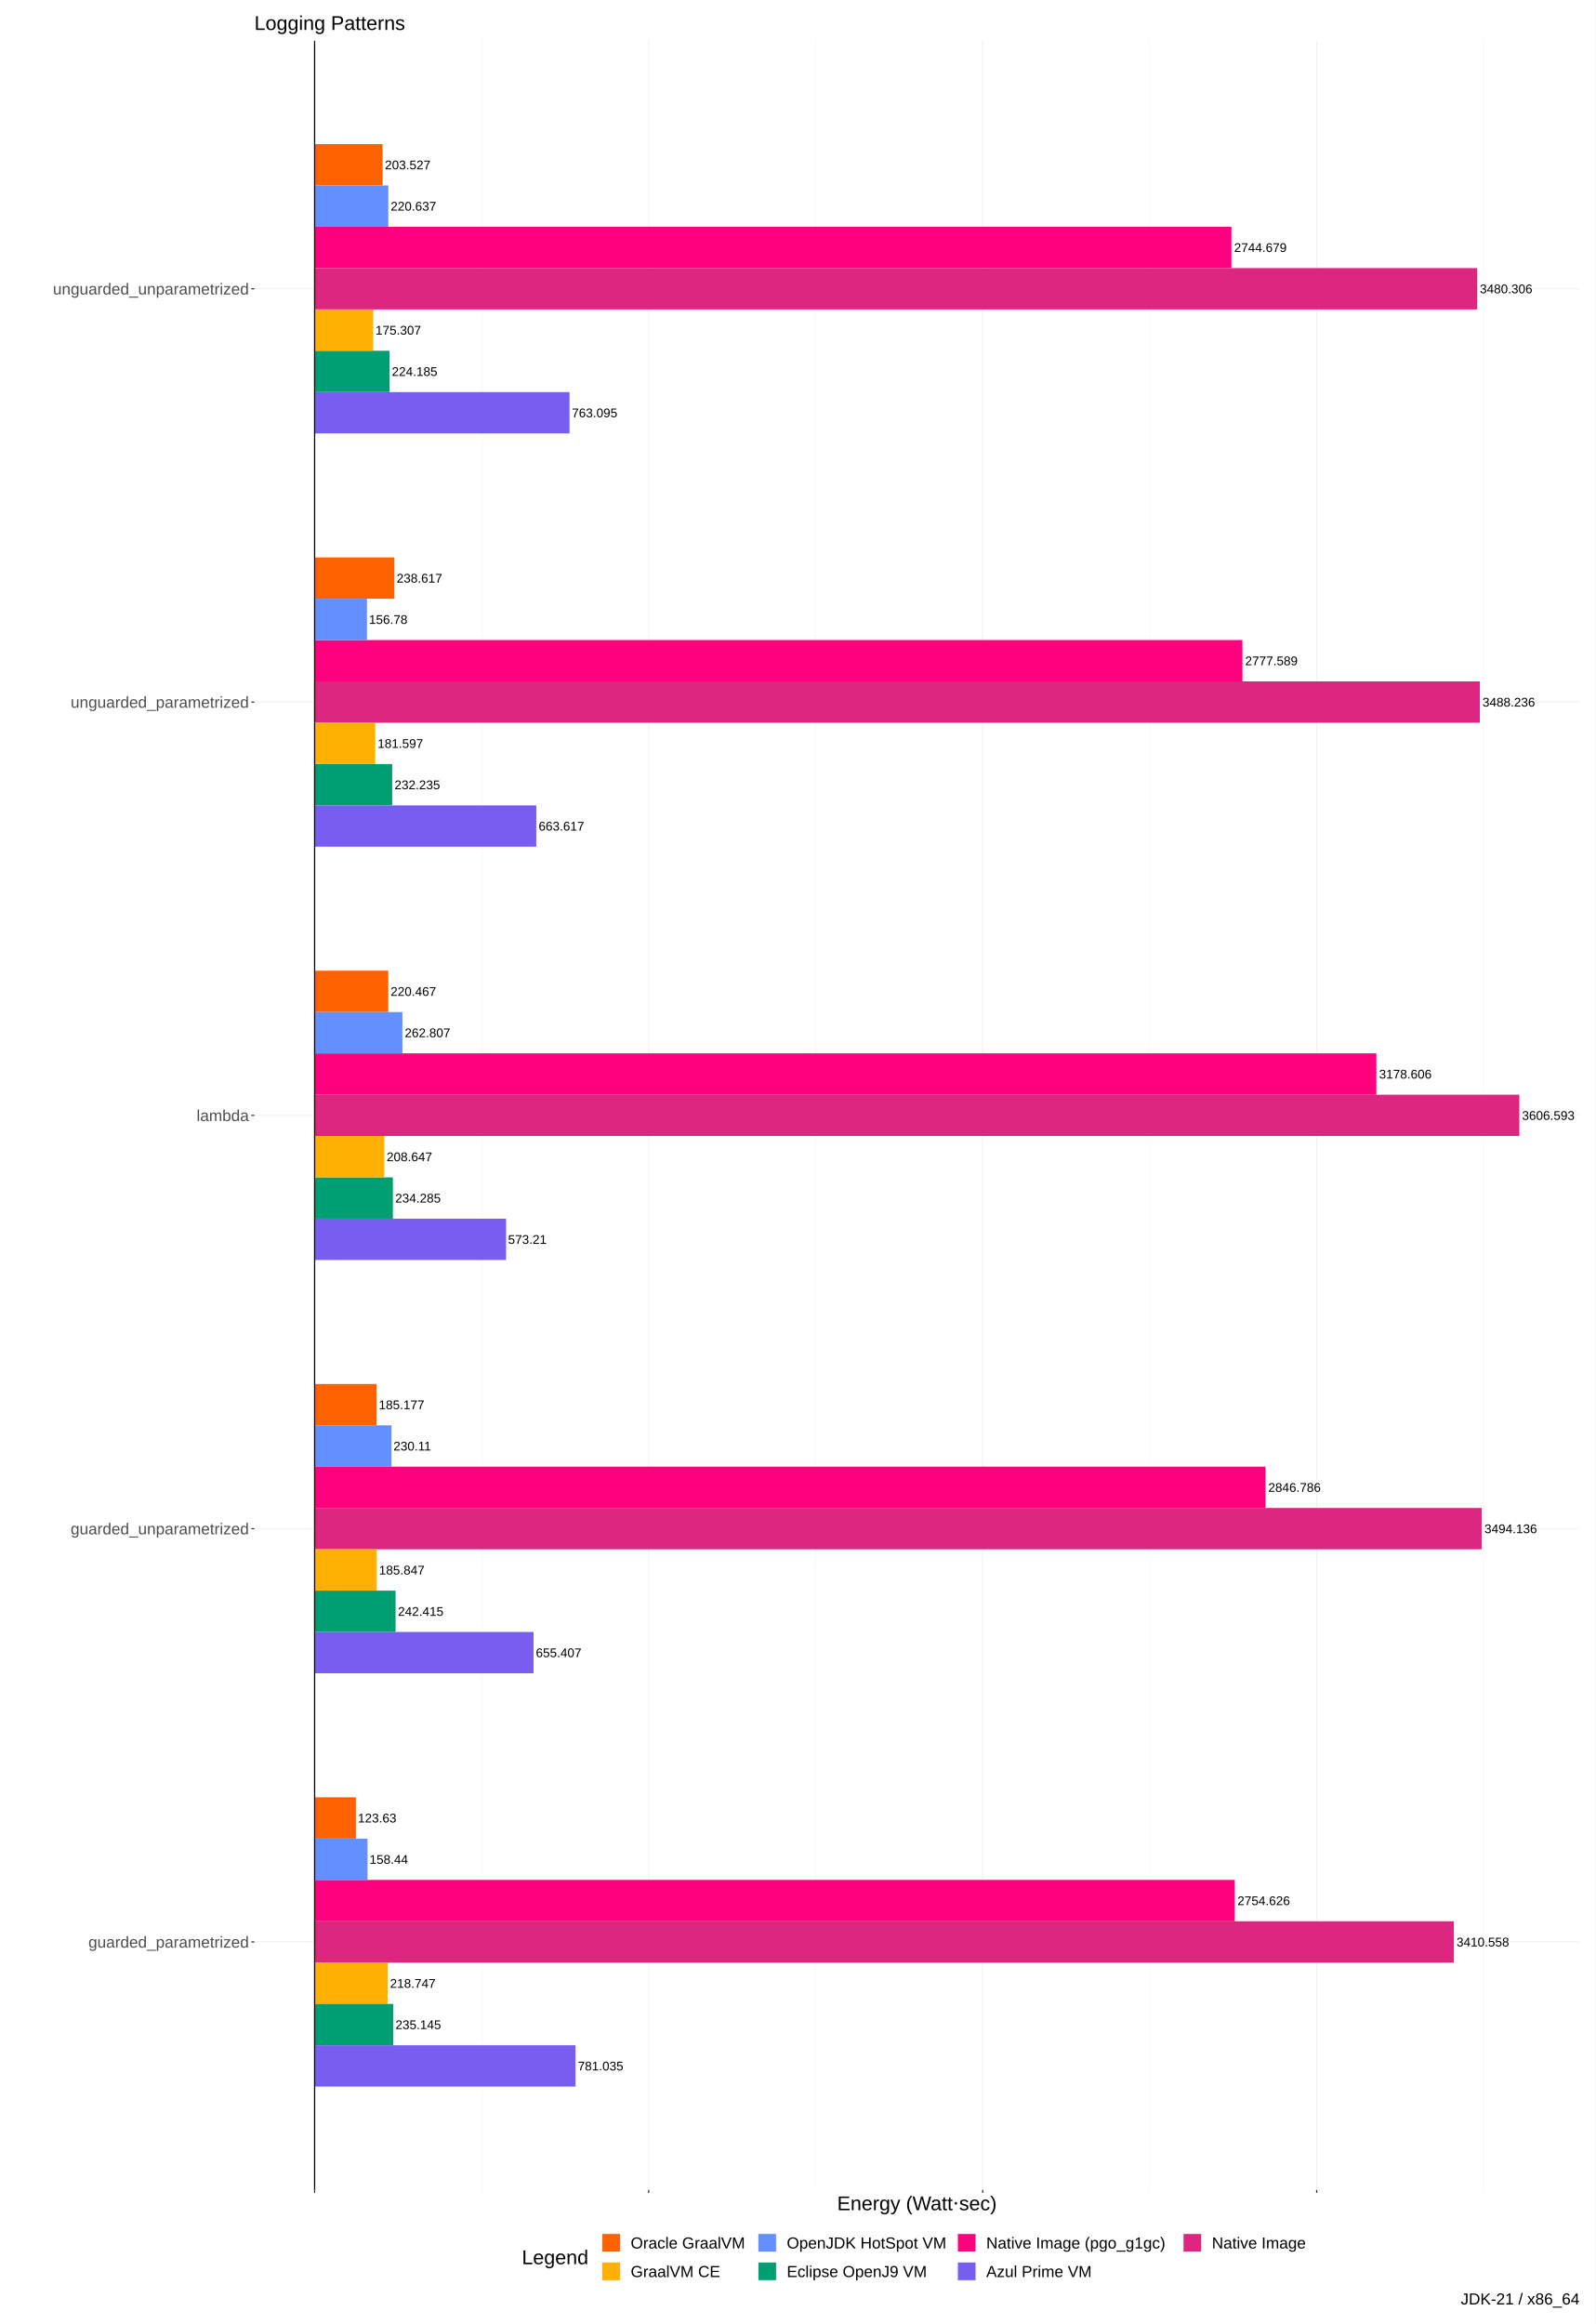
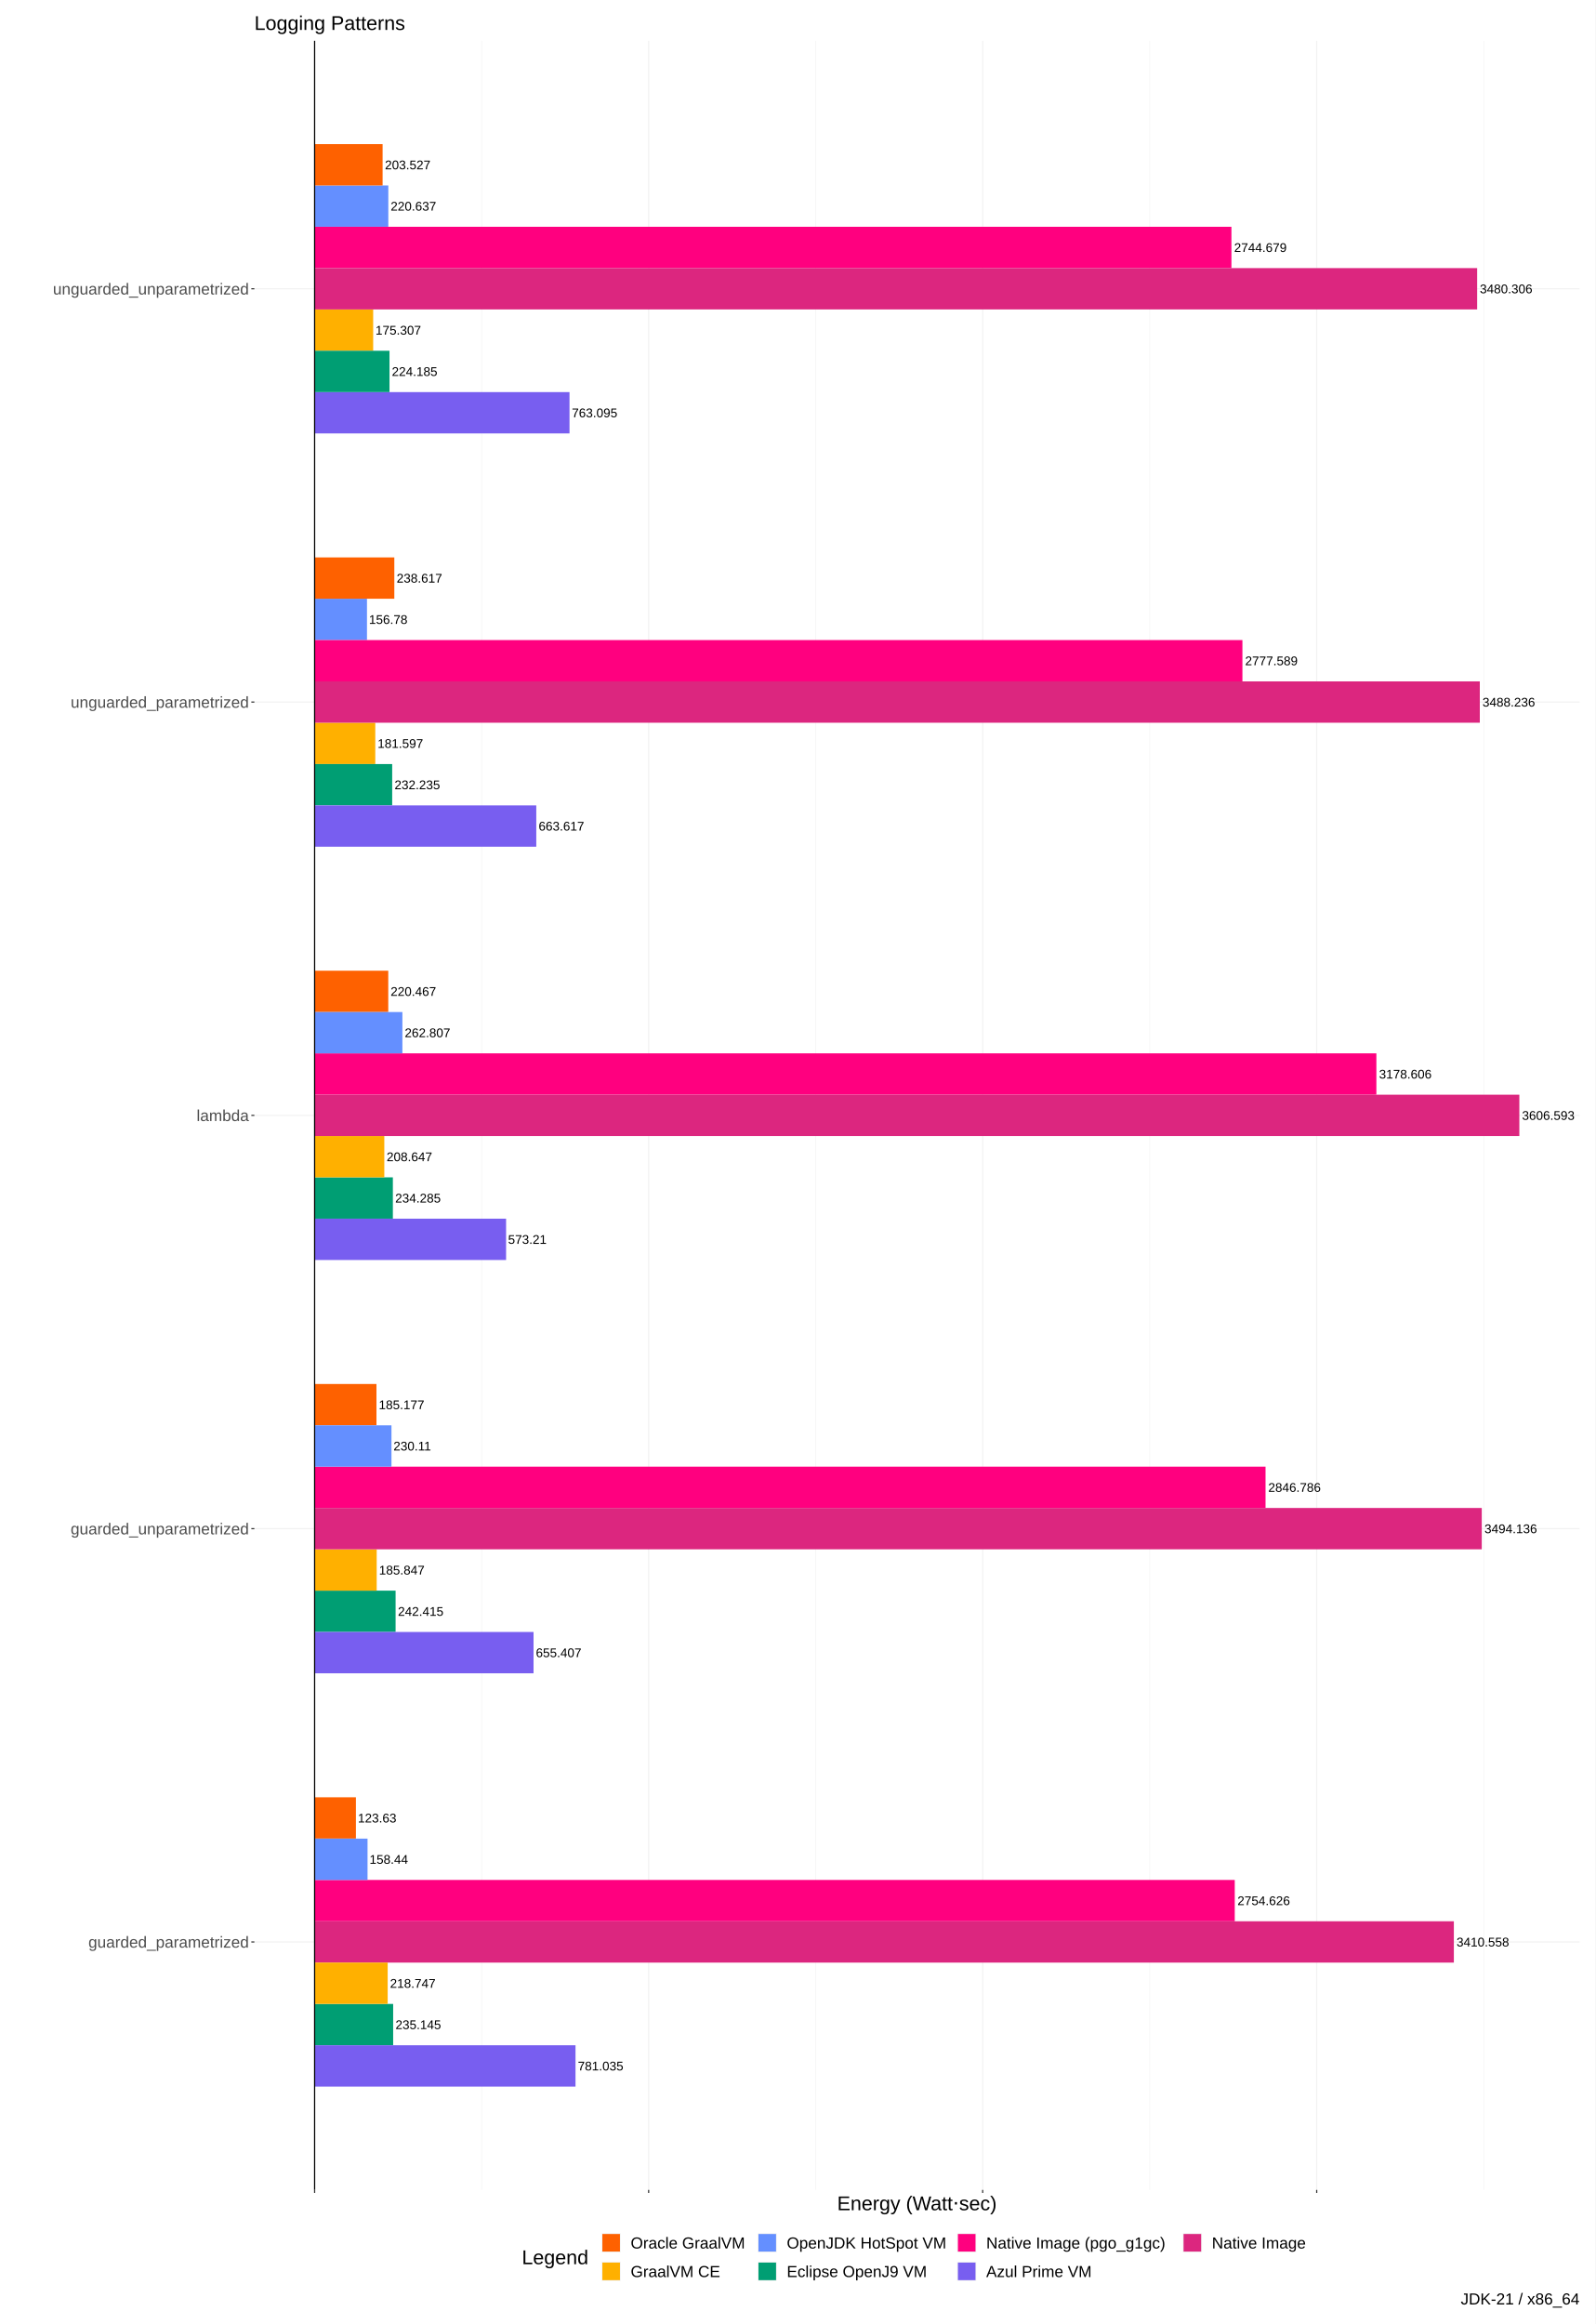
<svg xmlns="http://www.w3.org/2000/svg" class="svglite" width="1440.00pt" height="2097.64pt" viewBox="0 0 1440.00 2097.64">
  <defs>
    <style type="text/css">
    .svglite line, .svglite polyline, .svglite polygon, .svglite path, .svglite rect, .svglite circle {
      fill: none;
      stroke: #000000;
      stroke-linecap: round;
      stroke-linejoin: round;
      stroke-miterlimit: 10.00;
    }
    .svglite text {
      white-space: pre;
    }
  </style>
  </defs>
  <rect width="100%" height="100%" style="stroke: none; fill: #FFFFFF;" />
  <defs>
    <clipPath id="cpMC4wMHwxNDQwLjAwfDAuMDB8MjA5Ny42NA==">
      <rect x="0.00" y="0.00" width="1440.00" height="2097.64" />
    </clipPath>
  </defs>
  <g clip-path="url(#cpMC4wMHwxNDQwLjAwfDAuMDB8MjA5Ny42NA==)">
    <rect x="0.00" y="0.00" width="1440.00" height="2097.64" style="stroke-width: 1.07; stroke: #FFFFFF; fill: #FFFFFF;" />
    <rect x="229.61" y="36.82" width="1196.21" height="1939.79" style="stroke-width: 1.07; stroke: none;" />
    <polyline points="434.75,1976.61 434.75,36.82 " style="stroke-width: 0.53; stroke: #F2F2F2; stroke-linecap: butt;" />
    <polyline points="736.27,1976.61 736.27,36.82 " style="stroke-width: 0.53; stroke: #F2F2F2; stroke-linecap: butt;" />
    <polyline points="1037.79,1976.61 1037.79,36.82 " style="stroke-width: 0.53; stroke: #F2F2F2; stroke-linecap: butt;" />
    <polyline points="1339.31,1976.61 1339.31,36.82 " style="stroke-width: 0.53; stroke: #F2F2F2; stroke-linecap: butt;" />
    <polyline points="229.61,1752.79 1425.83,1752.79 " style="stroke-width: 1.07; stroke: #F2F2F2; stroke-linecap: butt;" />
    <polyline points="229.61,1379.76 1425.83,1379.76 " style="stroke-width: 1.07; stroke: #F2F2F2; stroke-linecap: butt;" />
    <polyline points="229.61,1006.72 1425.83,1006.72 " style="stroke-width: 1.07; stroke: #F2F2F2; stroke-linecap: butt;" />
    <polyline points="229.61,633.68 1425.83,633.68 " style="stroke-width: 1.07; stroke: #F2F2F2; stroke-linecap: butt;" />
    <polyline points="229.61,260.65 1425.83,260.65 " style="stroke-width: 1.07; stroke: #F2F2F2; stroke-linecap: butt;" />
    <polyline points="283.99,1976.61 283.99,36.82 " style="stroke-width: 1.07; stroke: #F2F2F2; stroke-linecap: butt;" />
    <polyline points="585.51,1976.61 585.51,36.82 " style="stroke-width: 1.07; stroke: #F2F2F2; stroke-linecap: butt;" />
    <polyline points="887.03,1976.61 887.03,36.82 " style="stroke-width: 1.07; stroke: #F2F2F2; stroke-linecap: butt;" />
    <polyline points="1188.55,1976.61 1188.55,36.82 " style="stroke-width: 1.07; stroke: #F2F2F2; stroke-linecap: butt;" />
+     <rect x="283.99" y="652.33" width="54.76" height="37.30" style="stroke-width: 1.07; stroke: none; stroke-linecap: butt; stroke-linejoin: miter; fill: #FFB000;" />
+     <rect x="283.99" y="615.03" width="1051.78" height="37.30" style="stroke-width: 1.07; stroke: none; stroke-linecap: butt; stroke-linejoin: miter; fill: #DC267F;" />
+     <rect x="283.99" y="1062.67" width="70.64" height="37.30" style="stroke-width: 1.07; stroke: none; stroke-linecap: butt; stroke-linejoin: miter; fill: #009E73;" />
+     <rect x="283.99" y="540.42" width="47.27" height="37.30" style="stroke-width: 1.07; stroke: none; stroke-linecap: butt; stroke-linejoin: miter; fill: #648FFF;" />
+     <rect x="283.99" y="1025.37" width="62.91" height="37.30" style="stroke-width: 1.07; stroke: none; stroke-linecap: butt; stroke-linejoin: miter; fill: #FFB000;" />
+     <rect x="283.99" y="167.39" width="66.53" height="37.30" style="stroke-width: 1.07; stroke: none; stroke-linecap: butt; stroke-linejoin: miter; fill: #648FFF;" />
+     <rect x="283.99" y="1435.71" width="73.09" height="37.30" style="stroke-width: 1.07; stroke: none; stroke-linecap: butt; stroke-linejoin: miter; fill: #009E73;" />
+     <rect x="283.99" y="950.76" width="958.42" height="37.30" style="stroke-width: 1.07; stroke: none; stroke-linecap: butt; stroke-linejoin: miter; fill: #FF007F;" />
+     <rect x="283.99" y="1323.80" width="858.37" height="37.30" style="stroke-width: 1.07; stroke: none; stroke-linecap: butt; stroke-linejoin: miter; fill: #FF007F;" />
+     <rect x="283.99" y="1099.98" width="172.84" height="37.30" style="stroke-width: 1.07; stroke: none; stroke-linecap: butt; stroke-linejoin: miter; fill: #785EF0;" />
+     <rect x="283.99" y="876.16" width="66.48" height="37.30" style="stroke-width: 1.07; stroke: none; stroke-linecap: butt; stroke-linejoin: miter; fill: #FE6100;" />
+     <rect x="283.99" y="204.69" width="827.58" height="37.30" style="stroke-width: 1.07; stroke: none; stroke-linecap: butt; stroke-linejoin: miter; fill: #FF007F;" />
+     <rect x="283.99" y="503.12" width="71.95" height="37.30" style="stroke-width: 1.07; stroke: none; stroke-linecap: butt; stroke-linejoin: miter; fill: #FE6100;" />
+     <rect x="283.99" y="1696.84" width="830.58" height="37.30" style="stroke-width: 1.07; stroke: none; stroke-linecap: butt; stroke-linejoin: miter; fill: #FF007F;" />
+     <rect x="283.99" y="1473.02" width="197.62" height="37.30" style="stroke-width: 1.07; stroke: none; stroke-linecap: butt; stroke-linejoin: miter; fill: #785EF0;" />
+     <rect x="283.99" y="279.30" width="52.86" height="37.30" style="stroke-width: 1.07; stroke: none; stroke-linecap: butt; stroke-linejoin: miter; fill: #FFB000;" />
+     <rect x="283.99" y="353.91" width="230.09" height="37.30" style="stroke-width: 1.07; stroke: none; stroke-linecap: butt; stroke-linejoin: miter; fill: #785EF0;" />
+     <rect x="283.99" y="1249.19" width="55.83" height="37.30" style="stroke-width: 1.07; stroke: none; stroke-linecap: butt; stroke-linejoin: miter; fill: #FE6100;" />
+     <rect x="283.99" y="1622.23" width="37.28" height="37.30" style="stroke-width: 1.07; stroke: none; stroke-linecap: butt; stroke-linejoin: miter; fill: #FE6100;" />
+     <rect x="283.99" y="1398.41" width="56.04" height="37.30" style="stroke-width: 1.07; stroke: none; stroke-linecap: butt; stroke-linejoin: miter; fill: #FFB000;" />
+     <rect x="283.99" y="913.46" width="79.24" height="37.30" style="stroke-width: 1.07; stroke: none; stroke-linecap: butt; stroke-linejoin: miter; fill: #648FFF;" />
+     <rect x="283.99" y="1808.75" width="70.90" height="37.30" style="stroke-width: 1.07; stroke: none; stroke-linecap: butt; stroke-linejoin: miter; fill: #009E73;" />
+     <rect x="283.99" y="577.73" width="837.50" height="37.30" style="stroke-width: 1.07; stroke: none; stroke-linecap: butt; stroke-linejoin: miter; fill: #FF007F;" />
+     <rect x="283.99" y="1659.53" width="47.77" height="37.30" style="stroke-width: 1.07; stroke: none; stroke-linecap: butt; stroke-linejoin: miter; fill: #648FFF;" />
+     <rect x="283.99" y="689.64" width="70.02" height="37.30" style="stroke-width: 1.07; stroke: none; stroke-linecap: butt; stroke-linejoin: miter; fill: #009E73;" />
+     <rect x="283.99" y="1734.14" width="1028.36" height="37.30" style="stroke-width: 1.07; stroke: none; stroke-linecap: butt; stroke-linejoin: miter; fill: #DC267F;" />
    <rect x="283.99" y="1286.50" width="69.38" height="37.30" style="stroke-width: 1.07; stroke: none; stroke-linecap: butt; stroke-linejoin: miter; fill: #648FFF;" />
    <rect x="283.99" y="316.60" width="67.60" height="37.30" style="stroke-width: 1.07; stroke: none; stroke-linecap: butt; stroke-linejoin: miter; fill: #009E73;" />
-     <rect x="283.99" y="1696.84" width="830.58" height="37.30" style="stroke-width: 1.07; stroke: none; stroke-linecap: butt; stroke-linejoin: miter; fill: #FF007F;" />
-     <rect x="283.99" y="1473.02" width="197.62" height="37.30" style="stroke-width: 1.07; stroke: none; stroke-linecap: butt; stroke-linejoin: miter; fill: #785EF0;" />
-     <rect x="283.99" y="353.91" width="230.09" height="37.30" style="stroke-width: 1.07; stroke: none; stroke-linecap: butt; stroke-linejoin: miter; fill: #785EF0;" />
-     <rect x="283.99" y="1659.53" width="47.77" height="37.30" style="stroke-width: 1.07; stroke: none; stroke-linecap: butt; stroke-linejoin: miter; fill: #648FFF;" />
-     <rect x="283.99" y="1062.67" width="70.64" height="37.30" style="stroke-width: 1.07; stroke: none; stroke-linecap: butt; stroke-linejoin: miter; fill: #009E73;" />
-     <rect x="283.99" y="1249.19" width="55.83" height="37.30" style="stroke-width: 1.07; stroke: none; stroke-linecap: butt; stroke-linejoin: miter; fill: #FE6100;" />
-     <rect x="283.99" y="615.03" width="1051.78" height="37.30" style="stroke-width: 1.07; stroke: none; stroke-linecap: butt; stroke-linejoin: miter; fill: #DC267F;" />
+     <rect x="283.99" y="1361.10" width="1053.56" height="37.30" style="stroke-width: 1.07; stroke: none; stroke-linecap: butt; stroke-linejoin: miter; fill: #DC267F;" />
    <rect x="283.99" y="241.99" width="1049.39" height="37.30" style="stroke-width: 1.07; stroke: none; stroke-linecap: butt; stroke-linejoin: miter; fill: #DC267F;" />
-     <rect x="283.99" y="1734.14" width="1028.36" height="37.30" style="stroke-width: 1.07; stroke: none; stroke-linecap: butt; stroke-linejoin: miter; fill: #DC267F;" />
-     <rect x="283.99" y="167.39" width="66.53" height="37.30" style="stroke-width: 1.07; stroke: none; stroke-linecap: butt; stroke-linejoin: miter; fill: #648FFF;" />
-     <rect x="283.99" y="279.30" width="52.86" height="37.30" style="stroke-width: 1.07; stroke: none; stroke-linecap: butt; stroke-linejoin: miter; fill: #FFB000;" />
-     <rect x="283.99" y="1025.37" width="62.91" height="37.30" style="stroke-width: 1.07; stroke: none; stroke-linecap: butt; stroke-linejoin: miter; fill: #FFB000;" />
-     <rect x="283.99" y="689.64" width="70.02" height="37.30" style="stroke-width: 1.07; stroke: none; stroke-linecap: butt; stroke-linejoin: miter; fill: #009E73;" />
-     <rect x="283.99" y="652.33" width="54.76" height="37.30" style="stroke-width: 1.07; stroke: none; stroke-linecap: butt; stroke-linejoin: miter; fill: #FFB000;" />
-     <rect x="283.99" y="876.16" width="66.48" height="37.30" style="stroke-width: 1.07; stroke: none; stroke-linecap: butt; stroke-linejoin: miter; fill: #FE6100;" />
-     <rect x="283.99" y="1361.10" width="1053.56" height="37.30" style="stroke-width: 1.07; stroke: none; stroke-linecap: butt; stroke-linejoin: miter; fill: #DC267F;" />
-     <rect x="283.99" y="503.12" width="71.95" height="37.30" style="stroke-width: 1.07; stroke: none; stroke-linecap: butt; stroke-linejoin: miter; fill: #FE6100;" />
+     <rect x="283.99" y="1846.05" width="235.50" height="37.30" style="stroke-width: 1.07; stroke: none; stroke-linecap: butt; stroke-linejoin: miter; fill: #785EF0;" />
    <rect x="283.99" y="130.08" width="61.37" height="37.30" style="stroke-width: 1.07; stroke: none; stroke-linecap: butt; stroke-linejoin: miter; fill: #FE6100;" />
-     <rect x="283.99" y="1398.41" width="56.04" height="37.30" style="stroke-width: 1.07; stroke: none; stroke-linecap: butt; stroke-linejoin: miter; fill: #FFB000;" />
-     <rect x="283.99" y="1435.71" width="73.09" height="37.30" style="stroke-width: 1.07; stroke: none; stroke-linecap: butt; stroke-linejoin: miter; fill: #009E73;" />
-     <rect x="283.99" y="577.73" width="837.50" height="37.30" style="stroke-width: 1.07; stroke: none; stroke-linecap: butt; stroke-linejoin: miter; fill: #FF007F;" />
-     <rect x="283.99" y="540.42" width="47.27" height="37.30" style="stroke-width: 1.07; stroke: none; stroke-linecap: butt; stroke-linejoin: miter; fill: #648FFF;" />
    <rect x="283.99" y="988.07" width="1087.47" height="37.30" style="stroke-width: 1.07; stroke: none; stroke-linecap: butt; stroke-linejoin: miter; fill: #DC267F;" />
-     <rect x="283.99" y="1099.98" width="172.84" height="37.30" style="stroke-width: 1.07; stroke: none; stroke-linecap: butt; stroke-linejoin: miter; fill: #785EF0;" />
-     <rect x="283.99" y="1846.05" width="235.50" height="37.30" style="stroke-width: 1.07; stroke: none; stroke-linecap: butt; stroke-linejoin: miter; fill: #785EF0;" />
-     <rect x="283.99" y="1323.80" width="858.37" height="37.30" style="stroke-width: 1.07; stroke: none; stroke-linecap: butt; stroke-linejoin: miter; fill: #FF007F;" />
-     <rect x="283.99" y="1622.23" width="37.28" height="37.30" style="stroke-width: 1.07; stroke: none; stroke-linecap: butt; stroke-linejoin: miter; fill: #FE6100;" />
+     <rect x="283.99" y="726.94" width="200.09" height="37.30" style="stroke-width: 1.07; stroke: none; stroke-linecap: butt; stroke-linejoin: miter; fill: #785EF0;" />
    <rect x="283.99" y="1771.44" width="65.96" height="37.30" style="stroke-width: 1.07; stroke: none; stroke-linecap: butt; stroke-linejoin: miter; fill: #FFB000;" />
-     <rect x="283.99" y="950.76" width="958.42" height="37.30" style="stroke-width: 1.07; stroke: none; stroke-linecap: butt; stroke-linejoin: miter; fill: #FF007F;" />
-     <rect x="283.99" y="1808.75" width="70.90" height="37.30" style="stroke-width: 1.07; stroke: none; stroke-linecap: butt; stroke-linejoin: miter; fill: #009E73;" />
-     <rect x="283.99" y="913.46" width="79.24" height="37.30" style="stroke-width: 1.07; stroke: none; stroke-linecap: butt; stroke-linejoin: miter; fill: #648FFF;" />
-     <rect x="283.99" y="726.94" width="200.09" height="37.30" style="stroke-width: 1.07; stroke: none; stroke-linecap: butt; stroke-linejoin: miter; fill: #785EF0;" />
-     <rect x="283.99" y="204.69" width="827.58" height="37.30" style="stroke-width: 1.07; stroke: none; stroke-linecap: butt; stroke-linejoin: miter; fill: #FF007F;" />
+     <text x="340.85" y="675.05" style="font-size: 11.38px; font-family: &quot;Liberation Sans&quot;;" textLength="42.10px" lengthAdjust="spacingAndGlyphs">181.597</text>
+     <text x="1338.20" y="637.75" style="font-size: 11.38px; font-family: &quot;Liberation Sans&quot;;" textLength="48.61px" lengthAdjust="spacingAndGlyphs">3488.236</text>
+     <text x="356.74" y="1085.39" style="font-size: 11.38px; font-family: &quot;Liberation Sans&quot;;" textLength="42.10px" lengthAdjust="spacingAndGlyphs">234.285</text>
+     <text x="333.04" y="563.14" style="font-size: 11.38px; font-family: &quot;Liberation Sans&quot;;" textLength="35.59px" lengthAdjust="spacingAndGlyphs">156.78</text>
+     <text x="349.00" y="1048.09" style="font-size: 11.38px; font-family: &quot;Liberation Sans&quot;;" textLength="42.10px" lengthAdjust="spacingAndGlyphs">208.647</text>
+     <text x="352.62" y="190.10" style="font-size: 11.38px; font-family: &quot;Liberation Sans&quot;;" textLength="42.10px" lengthAdjust="spacingAndGlyphs">220.637</text>
+     <text x="359.19" y="1458.43" style="font-size: 11.38px; font-family: &quot;Liberation Sans&quot;;" textLength="42.10px" lengthAdjust="spacingAndGlyphs">242.415</text>
+     <text x="1244.84" y="973.48" style="font-size: 11.38px; font-family: &quot;Liberation Sans&quot;;" textLength="48.61px" lengthAdjust="spacingAndGlyphs">3178.606</text>
+     <text x="1144.79" y="1346.52" style="font-size: 11.38px; font-family: &quot;Liberation Sans&quot;;" textLength="48.61px" lengthAdjust="spacingAndGlyphs">2846.786</text>
+     <text x="458.60" y="1122.69" style="font-size: 11.38px; font-family: &quot;Liberation Sans&quot;;" textLength="35.59px" lengthAdjust="spacingAndGlyphs">573.21</text>
+     <text x="352.57" y="898.87" style="font-size: 11.38px; font-family: &quot;Liberation Sans&quot;;" textLength="42.10px" lengthAdjust="spacingAndGlyphs">220.467</text>
+     <text x="1114.00" y="227.41" style="font-size: 11.38px; font-family: &quot;Liberation Sans&quot;;" textLength="48.61px" lengthAdjust="spacingAndGlyphs">2744.679</text>
+     <text x="358.04" y="525.84" style="font-size: 11.38px; font-family: &quot;Liberation Sans&quot;;" textLength="42.10px" lengthAdjust="spacingAndGlyphs">238.617</text>
+     <text x="1117.00" y="1719.55" style="font-size: 11.38px; font-family: &quot;Liberation Sans&quot;;" textLength="48.61px" lengthAdjust="spacingAndGlyphs">2754.626</text>
+     <text x="483.71" y="1495.73" style="font-size: 11.38px; font-family: &quot;Liberation Sans&quot;;" textLength="42.10px" lengthAdjust="spacingAndGlyphs">655.407</text>
+     <text x="338.95" y="302.01" style="font-size: 11.38px; font-family: &quot;Liberation Sans&quot;;" textLength="42.10px" lengthAdjust="spacingAndGlyphs">175.307</text>
+     <text x="516.18" y="376.62" style="font-size: 11.38px; font-family: &quot;Liberation Sans&quot;;" textLength="42.10px" lengthAdjust="spacingAndGlyphs">763.095</text>
+     <text x="341.93" y="1271.91" style="font-size: 11.38px; font-family: &quot;Liberation Sans&quot;;" textLength="42.10px" lengthAdjust="spacingAndGlyphs">185.177</text>
+     <text x="323.04" y="1644.95" style="font-size: 11.38px; font-family: &quot;Liberation Sans&quot;;" textLength="35.59px" lengthAdjust="spacingAndGlyphs">123.63</text>
+     <text x="342.13" y="1421.12" style="font-size: 11.38px; font-family: &quot;Liberation Sans&quot;;" textLength="42.10px" lengthAdjust="spacingAndGlyphs">185.847</text>
+     <text x="365.34" y="936.18" style="font-size: 11.38px; font-family: &quot;Liberation Sans&quot;;" textLength="42.10px" lengthAdjust="spacingAndGlyphs">262.807</text>
+     <text x="356.99" y="1831.46" style="font-size: 11.38px; font-family: &quot;Liberation Sans&quot;;" textLength="42.10px" lengthAdjust="spacingAndGlyphs">235.145</text>
+     <text x="1123.92" y="600.44" style="font-size: 11.38px; font-family: &quot;Liberation Sans&quot;;" textLength="48.61px" lengthAdjust="spacingAndGlyphs">2777.589</text>
+     <text x="333.54" y="1682.25" style="font-size: 11.38px; font-family: &quot;Liberation Sans&quot;;" textLength="35.59px" lengthAdjust="spacingAndGlyphs">158.44</text>
+     <text x="356.12" y="712.35" style="font-size: 11.38px; font-family: &quot;Liberation Sans&quot;;" textLength="42.10px" lengthAdjust="spacingAndGlyphs">232.235</text>
+     <text x="1314.78" y="1756.86" style="font-size: 11.38px; font-family: &quot;Liberation Sans&quot;;" textLength="48.61px" lengthAdjust="spacingAndGlyphs">3410.558</text>
    <text x="355.15" y="1309.21" style="font-size: 11.38px; font-family: &quot;Liberation Sans&quot;;" textLength="35.59px" lengthAdjust="spacingAndGlyphs">230.11</text>
    <text x="353.69" y="339.32" style="font-size: 11.38px; font-family: &quot;Liberation Sans&quot;;" textLength="42.10px" lengthAdjust="spacingAndGlyphs">224.185</text>
-     <text x="1117.00" y="1719.55" style="font-size: 11.38px; font-family: &quot;Liberation Sans&quot;;" textLength="48.61px" lengthAdjust="spacingAndGlyphs">2754.626</text>
-     <text x="483.71" y="1495.73" style="font-size: 11.38px; font-family: &quot;Liberation Sans&quot;;" textLength="42.10px" lengthAdjust="spacingAndGlyphs">655.407</text>
-     <text x="516.18" y="376.62" style="font-size: 11.38px; font-family: &quot;Liberation Sans&quot;;" textLength="42.10px" lengthAdjust="spacingAndGlyphs">763.095</text>
-     <text x="333.54" y="1682.25" style="font-size: 11.38px; font-family: &quot;Liberation Sans&quot;;" textLength="35.59px" lengthAdjust="spacingAndGlyphs">158.44</text>
-     <text x="356.74" y="1085.39" style="font-size: 11.38px; font-family: &quot;Liberation Sans&quot;;" textLength="42.10px" lengthAdjust="spacingAndGlyphs">234.285</text>
-     <text x="341.93" y="1271.91" style="font-size: 11.38px; font-family: &quot;Liberation Sans&quot;;" textLength="42.10px" lengthAdjust="spacingAndGlyphs">185.177</text>
-     <text x="1338.20" y="637.75" style="font-size: 11.38px; font-family: &quot;Liberation Sans&quot;;" textLength="48.61px" lengthAdjust="spacingAndGlyphs">3488.236</text>
+     <text x="1339.98" y="1383.82" style="font-size: 11.38px; font-family: &quot;Liberation Sans&quot;;" textLength="48.61px" lengthAdjust="spacingAndGlyphs">3494.136</text>
    <text x="1335.81" y="264.71" style="font-size: 11.38px; font-family: &quot;Liberation Sans&quot;;" textLength="48.61px" lengthAdjust="spacingAndGlyphs">3480.306</text>
-     <text x="1314.78" y="1756.86" style="font-size: 11.38px; font-family: &quot;Liberation Sans&quot;;" textLength="48.61px" lengthAdjust="spacingAndGlyphs">3410.558</text>
-     <text x="352.62" y="190.10" style="font-size: 11.38px; font-family: &quot;Liberation Sans&quot;;" textLength="42.10px" lengthAdjust="spacingAndGlyphs">220.637</text>
-     <text x="338.95" y="302.01" style="font-size: 11.38px; font-family: &quot;Liberation Sans&quot;;" textLength="42.10px" lengthAdjust="spacingAndGlyphs">175.307</text>
-     <text x="349.00" y="1048.09" style="font-size: 11.38px; font-family: &quot;Liberation Sans&quot;;" textLength="42.10px" lengthAdjust="spacingAndGlyphs">208.647</text>
-     <text x="356.12" y="712.35" style="font-size: 11.38px; font-family: &quot;Liberation Sans&quot;;" textLength="42.10px" lengthAdjust="spacingAndGlyphs">232.235</text>
-     <text x="340.85" y="675.05" style="font-size: 11.38px; font-family: &quot;Liberation Sans&quot;;" textLength="42.10px" lengthAdjust="spacingAndGlyphs">181.597</text>
-     <text x="352.57" y="898.87" style="font-size: 11.38px; font-family: &quot;Liberation Sans&quot;;" textLength="42.10px" lengthAdjust="spacingAndGlyphs">220.467</text>
-     <text x="1339.98" y="1383.82" style="font-size: 11.38px; font-family: &quot;Liberation Sans&quot;;" textLength="48.61px" lengthAdjust="spacingAndGlyphs">3494.136</text>
-     <text x="358.04" y="525.84" style="font-size: 11.38px; font-family: &quot;Liberation Sans&quot;;" textLength="42.10px" lengthAdjust="spacingAndGlyphs">238.617</text>
+     <text x="521.59" y="1868.77" style="font-size: 11.38px; font-family: &quot;Liberation Sans&quot;;" textLength="42.10px" lengthAdjust="spacingAndGlyphs">781.035</text>
    <text x="347.46" y="152.80" style="font-size: 11.38px; font-family: &quot;Liberation Sans&quot;;" textLength="42.10px" lengthAdjust="spacingAndGlyphs">203.527</text>
-     <text x="342.13" y="1421.12" style="font-size: 11.38px; font-family: &quot;Liberation Sans&quot;;" textLength="42.10px" lengthAdjust="spacingAndGlyphs">185.847</text>
-     <text x="359.19" y="1458.43" style="font-size: 11.38px; font-family: &quot;Liberation Sans&quot;;" textLength="42.10px" lengthAdjust="spacingAndGlyphs">242.415</text>
-     <text x="1123.92" y="600.44" style="font-size: 11.38px; font-family: &quot;Liberation Sans&quot;;" textLength="48.61px" lengthAdjust="spacingAndGlyphs">2777.589</text>
-     <text x="333.04" y="563.14" style="font-size: 11.38px; font-family: &quot;Liberation Sans&quot;;" textLength="35.59px" lengthAdjust="spacingAndGlyphs">156.78</text>
    <text x="1373.88" y="1010.78" style="font-size: 11.38px; font-family: &quot;Liberation Sans&quot;;" textLength="48.61px" lengthAdjust="spacingAndGlyphs">3606.593</text>
-     <text x="458.60" y="1122.69" style="font-size: 11.38px; font-family: &quot;Liberation Sans&quot;;" textLength="35.59px" lengthAdjust="spacingAndGlyphs">573.21</text>
-     <text x="521.59" y="1868.77" style="font-size: 11.38px; font-family: &quot;Liberation Sans&quot;;" textLength="42.10px" lengthAdjust="spacingAndGlyphs">781.035</text>
-     <text x="1144.79" y="1346.52" style="font-size: 11.38px; font-family: &quot;Liberation Sans&quot;;" textLength="48.61px" lengthAdjust="spacingAndGlyphs">2846.786</text>
-     <text x="323.04" y="1644.95" style="font-size: 11.38px; font-family: &quot;Liberation Sans&quot;;" textLength="35.59px" lengthAdjust="spacingAndGlyphs">123.63</text>
+     <text x="486.19" y="749.66" style="font-size: 11.38px; font-family: &quot;Liberation Sans&quot;;" textLength="42.10px" lengthAdjust="spacingAndGlyphs">663.617</text>
    <text x="352.05" y="1794.16" style="font-size: 11.38px; font-family: &quot;Liberation Sans&quot;;" textLength="42.10px" lengthAdjust="spacingAndGlyphs">218.747</text>
-     <text x="1244.84" y="973.48" style="font-size: 11.38px; font-family: &quot;Liberation Sans&quot;;" textLength="48.61px" lengthAdjust="spacingAndGlyphs">3178.606</text>
-     <text x="356.99" y="1831.46" style="font-size: 11.38px; font-family: &quot;Liberation Sans&quot;;" textLength="42.10px" lengthAdjust="spacingAndGlyphs">235.145</text>
-     <text x="365.34" y="936.18" style="font-size: 11.38px; font-family: &quot;Liberation Sans&quot;;" textLength="42.10px" lengthAdjust="spacingAndGlyphs">262.807</text>
-     <text x="486.19" y="749.66" style="font-size: 11.38px; font-family: &quot;Liberation Sans&quot;;" textLength="42.10px" lengthAdjust="spacingAndGlyphs">663.617</text>
-     <text x="1114.00" y="227.41" style="font-size: 11.38px; font-family: &quot;Liberation Sans&quot;;" textLength="48.61px" lengthAdjust="spacingAndGlyphs">2744.679</text>
    <line x1="283.99" y1="1976.61" x2="283.99" y2="36.82" style="stroke-width: 1.07; stroke-linecap: butt;" />
    <text x="224.68" y="1757.93" text-anchor="end" style="font-size: 14.40px;fill: #4D4D4D; font-family: &quot;Liberation Sans&quot;;" textLength="155.03px" lengthAdjust="spacingAndGlyphs">guarded_parametrized</text>
    <text x="224.68" y="1384.90" text-anchor="end" style="font-size: 14.40px;fill: #4D4D4D; font-family: &quot;Liberation Sans&quot;;" textLength="172.81px" lengthAdjust="spacingAndGlyphs">guarded_unparametrized</text>
    <text x="224.68" y="1011.86" text-anchor="end" style="font-size: 14.40px;fill: #4D4D4D; font-family: &quot;Liberation Sans&quot;;" textLength="51.01px" lengthAdjust="spacingAndGlyphs">lambda</text>
    <text x="224.68" y="638.82" text-anchor="end" style="font-size: 14.40px;fill: #4D4D4D; font-family: &quot;Liberation Sans&quot;;" textLength="172.81px" lengthAdjust="spacingAndGlyphs">unguarded_parametrized</text>
    <text x="224.68" y="265.79" text-anchor="end" style="font-size: 14.40px;fill: #4D4D4D; font-family: &quot;Liberation Sans&quot;;" textLength="190.60px" lengthAdjust="spacingAndGlyphs">unguarded_unparametrized</text>
    <polyline points="226.88,1752.79 229.61,1752.79 " style="stroke-width: 1.07; stroke: #333333; stroke-linecap: butt;" />
    <polyline points="226.88,1379.76 229.61,1379.76 " style="stroke-width: 1.07; stroke: #333333; stroke-linecap: butt;" />
    <polyline points="226.88,1006.72 229.61,1006.72 " style="stroke-width: 1.07; stroke: #333333; stroke-linecap: butt;" />
    <polyline points="226.88,633.68 229.61,633.68 " style="stroke-width: 1.07; stroke: #333333; stroke-linecap: butt;" />
    <polyline points="226.88,260.65 229.61,260.65 " style="stroke-width: 1.07; stroke: #333333; stroke-linecap: butt;" />
    <polyline points="283.99,1979.35 283.99,1976.61 " style="stroke-width: 1.07; stroke: #333333; stroke-linecap: butt;" />
    <polyline points="585.51,1979.35 585.51,1976.61 " style="stroke-width: 1.07; stroke: #333333; stroke-linecap: butt;" />
    <polyline points="887.03,1979.35 887.03,1976.61 " style="stroke-width: 1.07; stroke: #333333; stroke-linecap: butt;" />
    <polyline points="1188.55,1979.35 1188.55,1976.61 " style="stroke-width: 1.07; stroke: #333333; stroke-linecap: butt;" />
    <text x="827.72" y="1994.95" text-anchor="middle" style="font-size: 18.00px; font-family: &quot;Liberation Sans&quot;;" textLength="152.52px" lengthAdjust="spacingAndGlyphs">Energy (Watt⋅sec)</text>
    <rect x="465.59" y="2010.22" width="724.26" height="54.02" style="stroke-width: 1.07; stroke: none; fill: #FFFFFF;" />
    <text x="471.07" y="2043.66" style="font-size: 18.00px; font-family: &quot;Liberation Sans&quot;;" textLength="63.01px" lengthAdjust="spacingAndGlyphs">Legend</text>
    <rect x="543.04" y="2015.70" width="17.28" height="17.28" style="stroke-width: 1.07; stroke: none; fill: #F2F2F2;" />
    <rect x="543.75" y="2016.41" width="15.86" height="15.86" style="stroke-width: 1.07; stroke: none; stroke-linecap: butt; stroke-linejoin: miter; fill: #FE6100;" />
    <rect x="683.95" y="2015.70" width="17.28" height="17.28" style="stroke-width: 1.07; stroke: none; fill: #F2F2F2;" />
    <rect x="684.65" y="2016.41" width="15.86" height="15.86" style="stroke-width: 1.07; stroke: none; stroke-linecap: butt; stroke-linejoin: miter; fill: #648FFF;" />
    <rect x="863.99" y="2015.70" width="17.28" height="17.28" style="stroke-width: 1.07; stroke: none; fill: #F2F2F2;" />
    <rect x="864.69" y="2016.41" width="15.86" height="15.86" style="stroke-width: 1.07; stroke: none; stroke-linecap: butt; stroke-linejoin: miter; fill: #FF007F;" />
    <rect x="1067.66" y="2015.70" width="17.28" height="17.28" style="stroke-width: 1.07; stroke: none; fill: #F2F2F2;" />
    <rect x="1068.37" y="2016.41" width="15.86" height="15.86" style="stroke-width: 1.07; stroke: none; stroke-linecap: butt; stroke-linejoin: miter; fill: #DC267F;" />
    <rect x="543.04" y="2041.49" width="17.28" height="17.28" style="stroke-width: 1.07; stroke: none; fill: #F2F2F2;" />
    <rect x="543.75" y="2042.20" width="15.86" height="15.86" style="stroke-width: 1.07; stroke: none; stroke-linecap: butt; stroke-linejoin: miter; fill: #FFB000;" />
    <rect x="683.95" y="2041.49" width="17.28" height="17.28" style="stroke-width: 1.07; stroke: none; fill: #F2F2F2;" />
    <rect x="684.65" y="2042.20" width="15.86" height="15.86" style="stroke-width: 1.07; stroke: none; stroke-linecap: butt; stroke-linejoin: miter; fill: #009E73;" />
    <rect x="863.99" y="2041.49" width="17.28" height="17.28" style="stroke-width: 1.07; stroke: none; fill: #F2F2F2;" />
    <rect x="864.69" y="2042.20" width="15.86" height="15.86" style="stroke-width: 1.07; stroke: none; stroke-linecap: butt; stroke-linejoin: miter; fill: #785EF0;" />
    <text x="569.29" y="2029.48" style="font-size: 14.40px; font-family: &quot;Liberation Sans&quot;;" textLength="105.69px" lengthAdjust="spacingAndGlyphs">Oracle GraalVM</text>
    <text x="710.19" y="2029.48" style="font-size: 14.40px; font-family: &quot;Liberation Sans&quot;;" textLength="144.83px" lengthAdjust="spacingAndGlyphs">OpenJDK HotSpot VM</text>
    <text x="890.23" y="2029.48" style="font-size: 14.40px; font-family: &quot;Liberation Sans&quot;;" textLength="168.47px" lengthAdjust="spacingAndGlyphs">Native Image (pgo_g1gc)</text>
    <text x="1093.91" y="2029.48" style="font-size: 14.40px; font-family: &quot;Liberation Sans&quot;;" textLength="90.46px" lengthAdjust="spacingAndGlyphs">Native Image</text>
    <text x="569.29" y="2055.27" style="font-size: 14.40px; font-family: &quot;Liberation Sans&quot;;" textLength="78.80px" lengthAdjust="spacingAndGlyphs">GraalVM CE</text>
    <text x="710.19" y="2055.27" style="font-size: 14.40px; font-family: &quot;Liberation Sans&quot;;" textLength="124.62px" lengthAdjust="spacingAndGlyphs">Eclipse OpenJ9 VM</text>
    <text x="890.23" y="2055.27" style="font-size: 14.40px; font-family: &quot;Liberation Sans&quot;;" textLength="97.67px" lengthAdjust="spacingAndGlyphs">Azul Prime VM</text>
    <text x="229.61" y="27.03" style="font-size: 18.00px; font-family: &quot;Liberation Sans&quot;;" textLength="145.33px" lengthAdjust="spacingAndGlyphs">Logging Patterns</text>
    <text x="1425.83" y="2080.01" text-anchor="end" style="font-size: 14.40px; font-family: &quot;Liberation Sans&quot;;" textLength="104.20px" lengthAdjust="spacingAndGlyphs">JDK-21 / x86_64</text>
  </g>
</svg>
